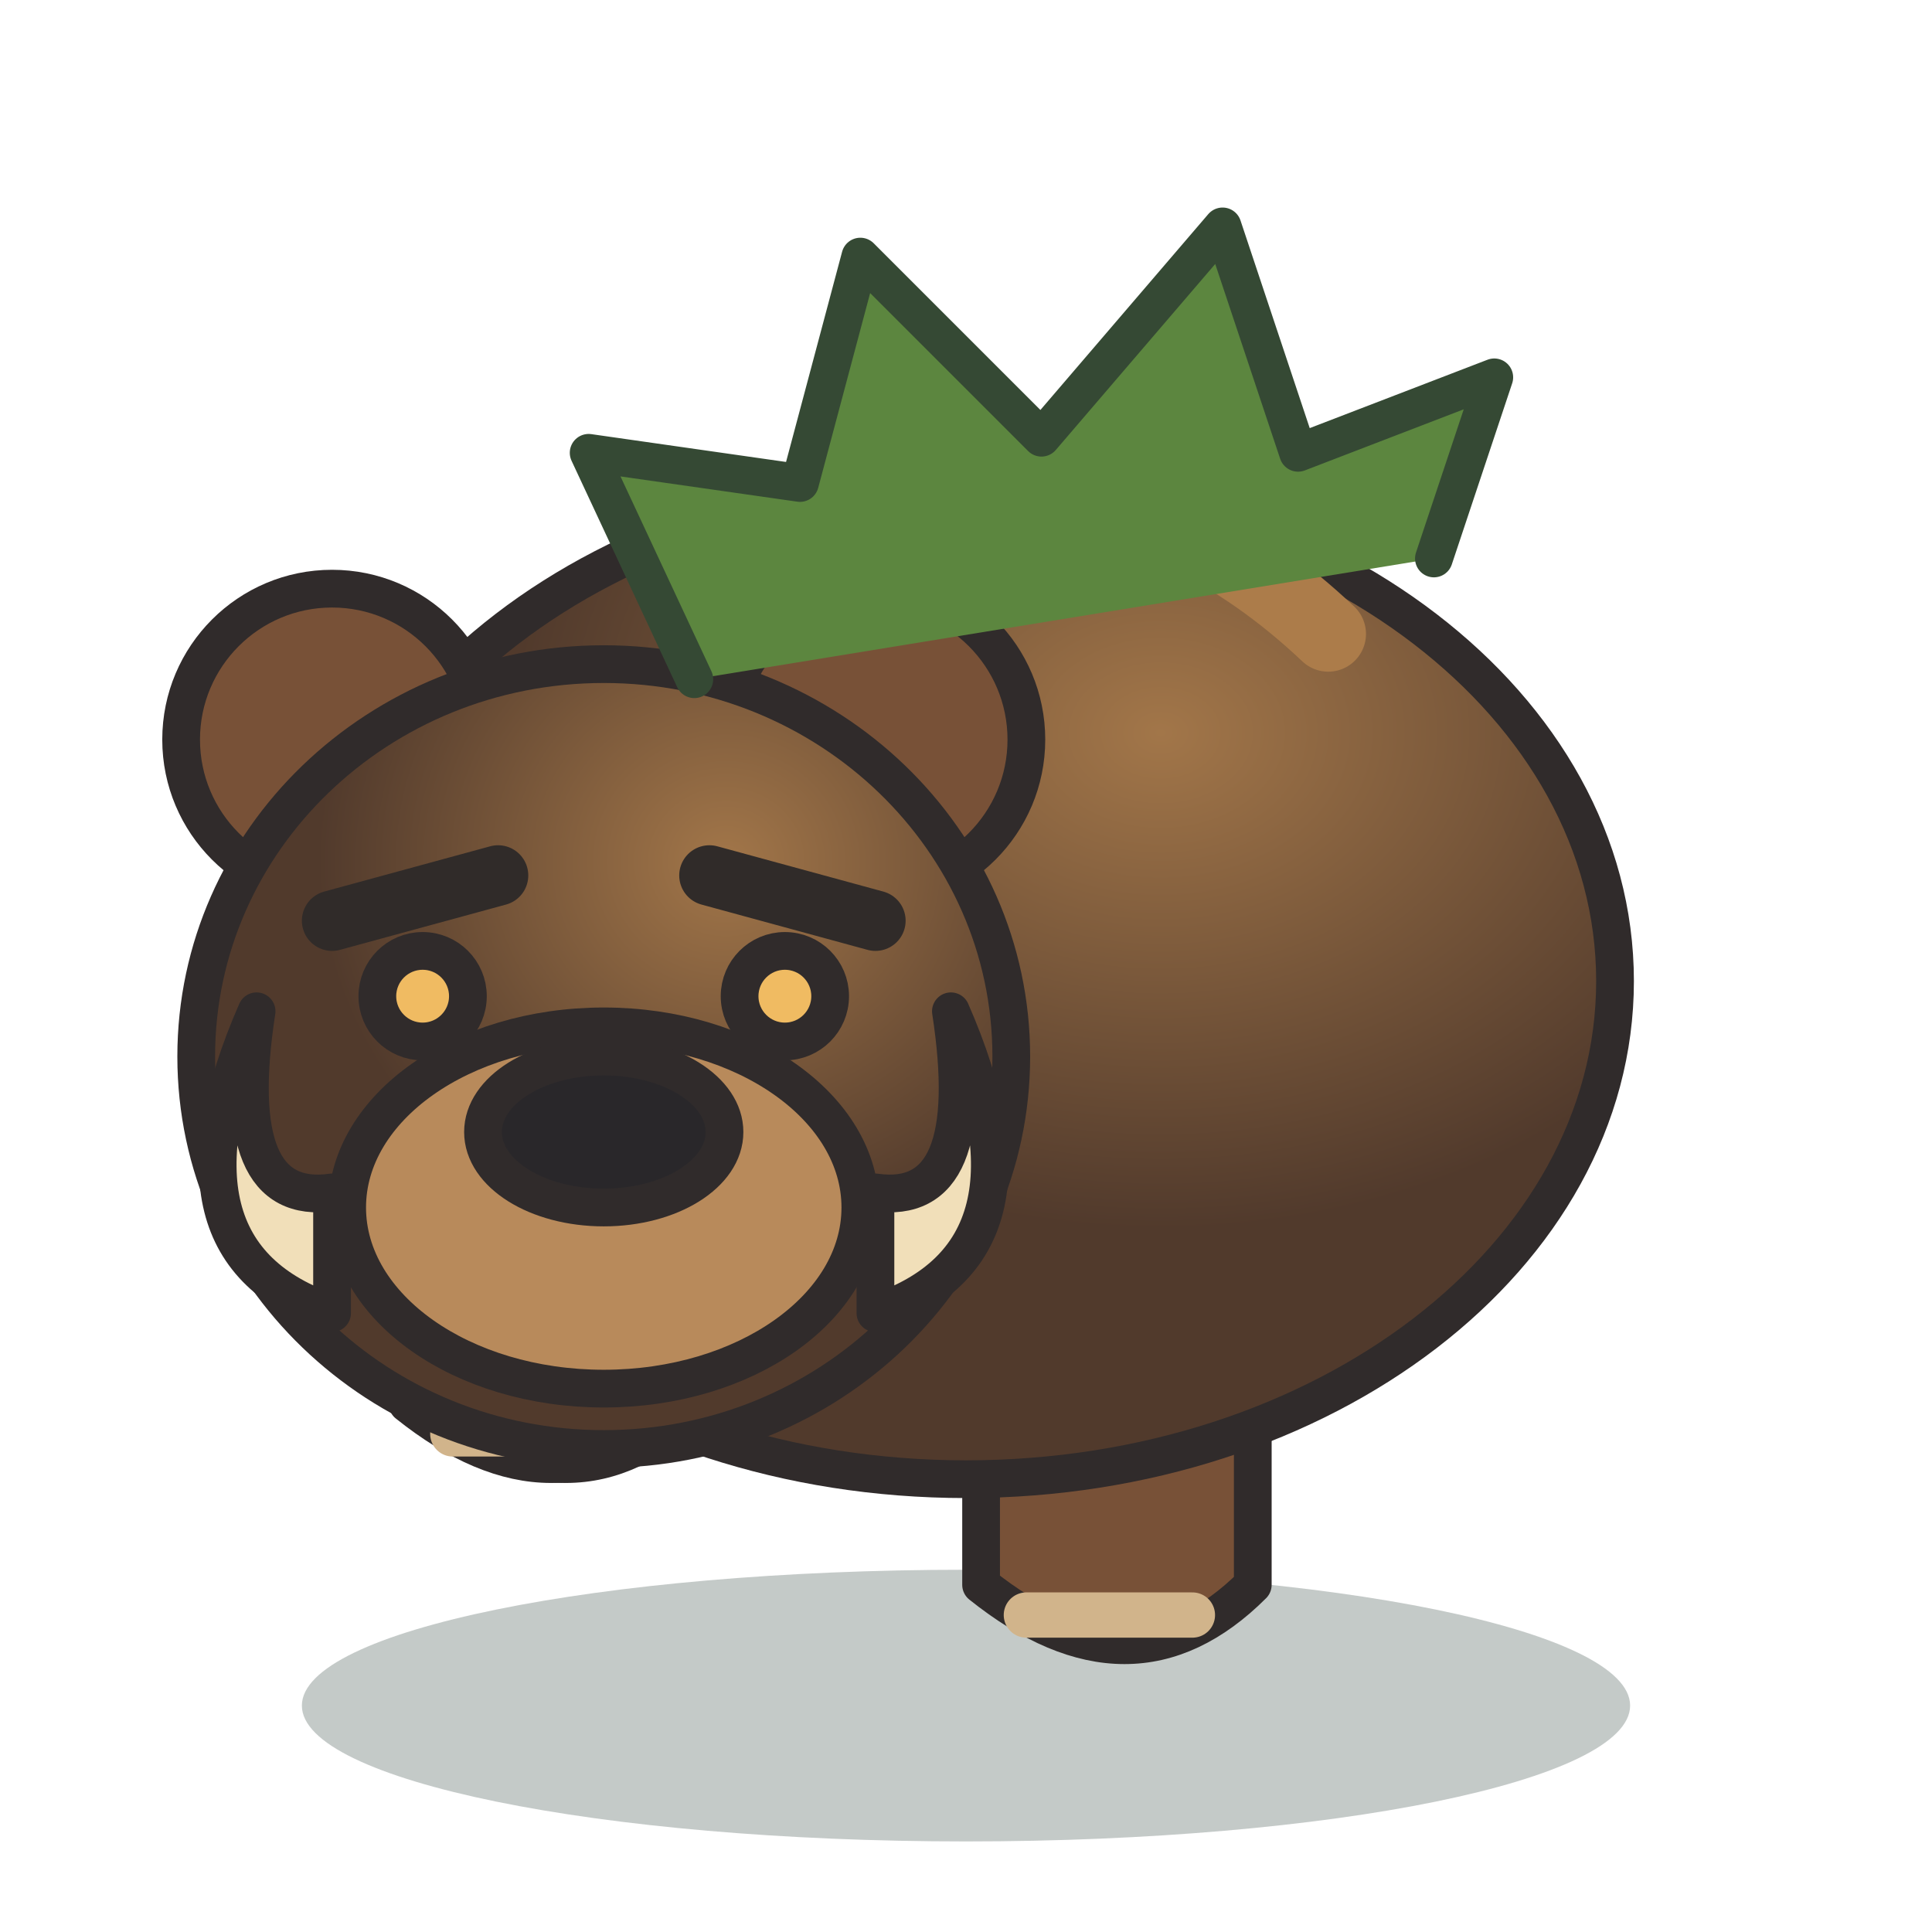
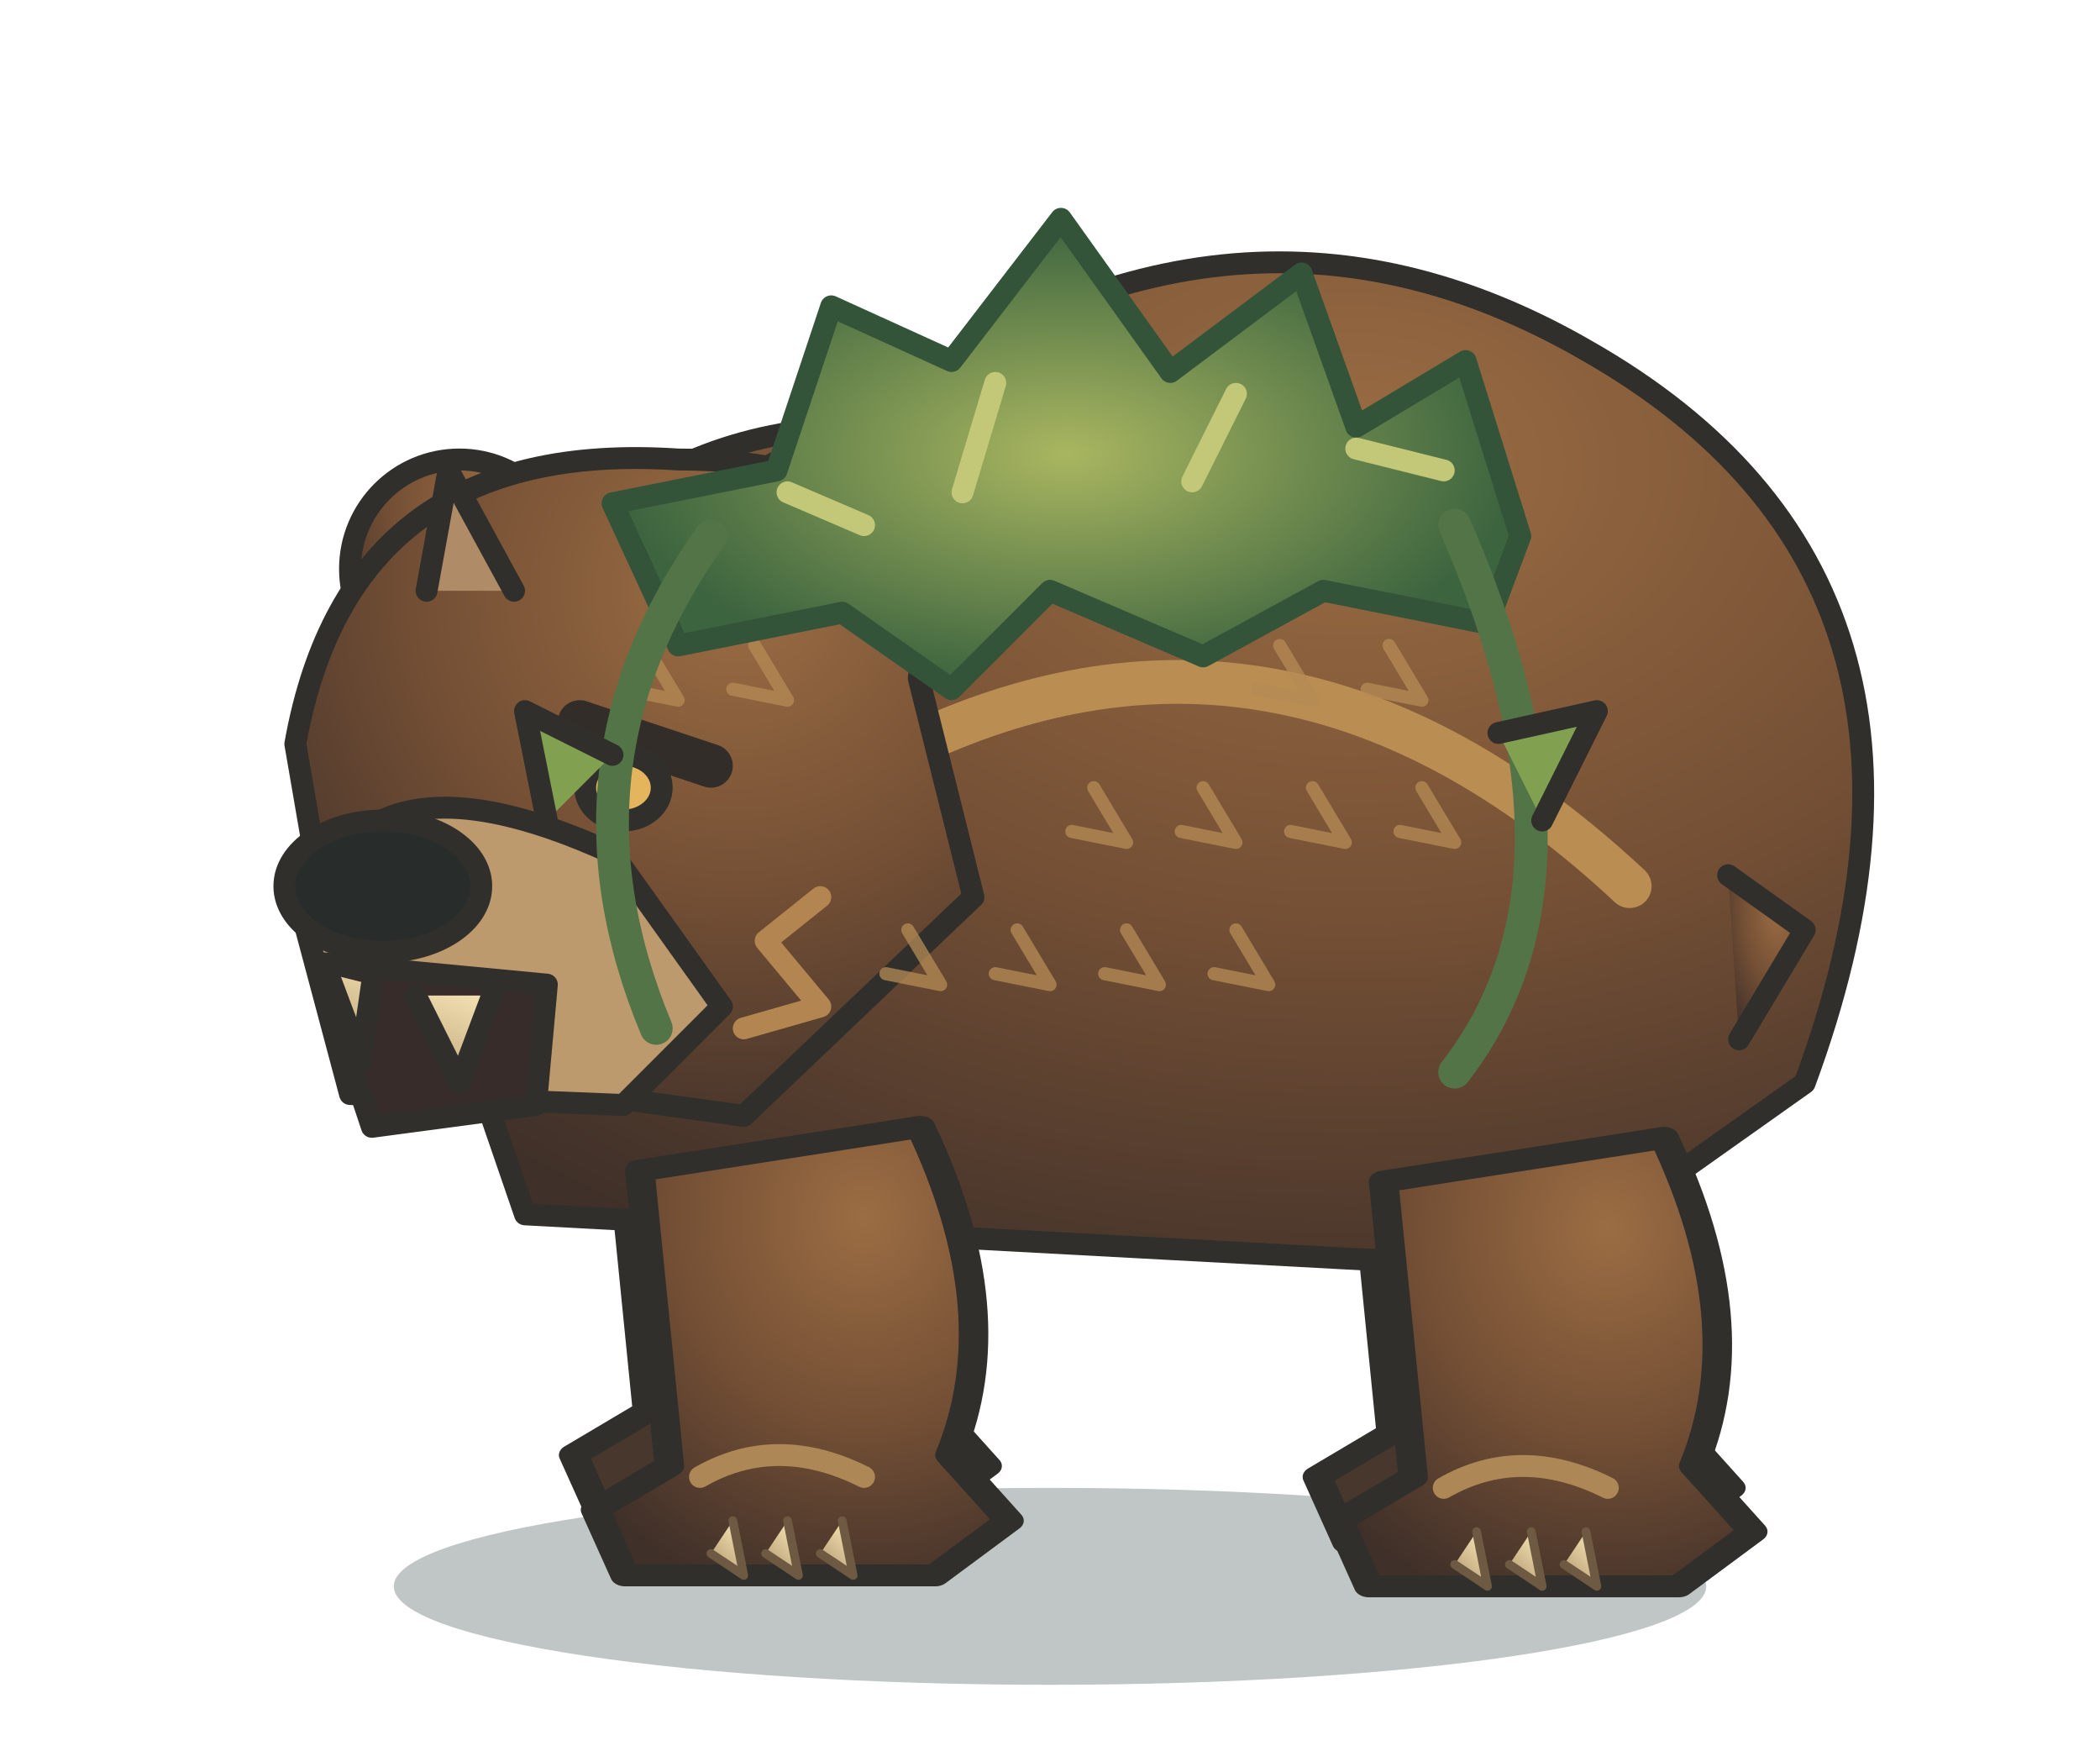
- <svg xmlns="http://www.w3.org/2000/svg" width="128" height="128" viewBox="0 0 128 128">
+ <svg xmlns="http://www.w3.org/2000/svg" width="192" height="160" viewBox="0 0 192 160">
  <defs>
-     <radialGradient id="body" cx=".35" cy=".25">
-       <stop stop-color="#a27649" />
-       <stop offset="1" stop-color="#513a2c" />
+     <radialGradient id="fur" cx=".35" cy=".2" r=".9">
+       <stop stop-color="#9b6d43" />
+       <stop offset=".5" stop-color="#755035" />
+       <stop offset="1" stop-color="#3f3029" />
+     </radialGradient>
+     <radialGradient id="carapace" cx=".3" cy=".2">
+       <stop stop-color="#66798b" />
+       <stop offset=".45" stop-color="#343d58" />
+       <stop offset="1" stop-color="#1c2538" />
+     </radialGradient>
+     <linearGradient id="ivory" x2=".6" y2="1">
+       <stop stop-color="#ffedbd" />
+       <stop offset="1" stop-color="#b9a076" />
+     </linearGradient>
+     <radialGradient id="moss">
+       <stop stop-color="#a9b660" />
+       <stop offset="1" stop-color="#3c643f" />
    </radialGradient>
  </defs>
-   <ellipse cx="64" cy="113" rx="44" ry="9" fill="#152a24" opacity=".25" />
-   <g transform="translate(128 0) scale(-1 1)" stroke="#302b2b" stroke-width="2.5" stroke-linejoin="round" stroke-linecap="round">
-     <path d="M38 67v14q8 8 18 0v-20z" fill="#785137" />
-     <path d="M42 83h11" stroke="#d1b48b" stroke-width="3" />
-     <path d="M82 67v26q8 8 18 0v-20z" fill="#785137" />
-     <path d="M86 95h11" stroke="#d1b48b" stroke-width="3" />
-     <path d="M45 79v26q8 8 18 0v-20z" fill="#785137" />
-     <path d="M49 107h11" stroke="#d1b48b" stroke-width="3" />
-     <path d="M83 79v14q8 8 18 0v-20z" fill="#785137" />
-     <path d="M87 95h11" stroke="#d1b48b" stroke-width="3" />
-     <ellipse cx="64" cy="65" rx="43" ry="33" fill="url(#body)" />
-     <path d="M40 42q18-17 43-4" fill="none" stroke="#ac7c4a" stroke-width="5" />
-     <circle cx="70" cy="49" r="10" fill="#785137" />
-     <circle cx="106" cy="49" r="10" fill="#785137" />
-     <ellipse cx="88" cy="70" rx="27" ry="26" fill="url(#body)" />
-     <ellipse cx="88" cy="80" rx="17" ry="12" fill="#b88a5b" />
-     <ellipse cx="88" cy="75" rx="8" ry="5" fill="#29272a" />
-     <path d="M70 87q-12 -4 -5 -20q-2 13 5 12z" fill="#f1dfb9" />
-     <circle cx="76" cy="66" r="3" fill="#f0bb62" />
-     <path d="M81 58l-11 3" stroke="#302b29" stroke-width="4" />
-     <path d="M106 87q12 -4 5 -20q2 13 -5 12z" fill="#f1dfb9" />
-     <circle cx="100" cy="66" r="3" fill="#f0bb62" />
-     <path d="M95 58l11 3" stroke="#302b29" stroke-width="4" />
-     <path d="M33 37l-4-12 13 5 5-15 12 14 12-12 4 15 14-2-7 15" fill="#5c863f" stroke="#354934" />
+   <ellipse cx="96" cy="145" rx="60" ry="9" fill="#142c27" opacity=".27" />
+   <g transform="translate(0 -2.4492935982947064e-16)" stroke="#302f2b" stroke-width="2" stroke-linejoin="round" stroke-linecap="round">
+     <g transform="translate(192 0) scale(-1 1)">
+       <g transform="translate(54 122)">
+         <path d="M-9-22q-6 17-2 30l-4 6 5 5h21l2-6-5-4 2-27z" fill="#47372d" transform="scale(1.35 1)" />
+         <path d="M-7 10q8-4 15 0" fill="none" stroke="#ad8756" stroke-width="2" />
+         <path d="M-5 14l-1 5 3-2" fill="url(#ivory)" stroke="#6e5a42" stroke-width=".8" />
+         <path d="M0 14l-1 5 3-2" fill="url(#ivory)" stroke="#6e5a42" stroke-width=".8" />
+         <path d="M5 14l-1 5 3-2" fill="url(#ivory)" stroke="#6e5a42" stroke-width=".8" />
+       </g>
+       <g transform="translate(122 120)">
+         <path d="M-9-22q-6 17-2 30l-4 6 5 5h21l2-6-5-4 2-27z" fill="#47372d" transform="scale(1.35 1)" />
+         <path d="M-7 10q8-4 15 0" fill="none" stroke="#ad8756" stroke-width="2" />
+         <path d="M-5 14l-1 5 3-2" fill="url(#ivory)" stroke="#6e5a42" stroke-width=".8" />
+         <path d="M0 14l-1 5 3-2" fill="url(#ivory)" stroke="#6e5a42" stroke-width=".8" />
+         <path d="M5 14l-1 5 3-2" fill="url(#ivory)" stroke="#6e5a42" stroke-width=".8" />
+       </g>
+       <path d="M27 99Q10 53 47 32 80 13 114 39 145 40 155 79l-11 32-93 5z" fill="url(#fur)" />
+       <path d="M43 81q30-28 63-14" fill="none" stroke="#ba8d52" stroke-width="4" />
+       <path d="M34 80l-7 5 6 10" fill="url(#fur)" />
+       <g transform="translate(52 126)">
+         <path d="M-9-22q-6 17-2 30l-4 6 5 5h21l2-6-5-4 2-27z" fill="url(#fur)" transform="scale(1.35 1)" />
+         <path d="M-7 10q8-4 15 0" fill="none" stroke="#ad8756" stroke-width="2" />
+         <path d="M-5 14l-1 5 3-2" fill="url(#ivory)" stroke="#6e5a42" stroke-width=".8" />
+         <path d="M0 14l-1 5 3-2" fill="url(#ivory)" stroke="#6e5a42" stroke-width=".8" />
+         <path d="M5 14l-1 5 3-2" fill="url(#ivory)" stroke="#6e5a42" stroke-width=".8" />
+       </g>
+       <g transform="translate(120 125)">
+         <path d="M-9-22q-6 17-2 30l-4 6 5 5h21l2-6-5-4 2-27z" fill="url(#fur)" transform="scale(1.35 1)" />
+         <path d="M-7 10q8-4 15 0" fill="none" stroke="#ad8756" stroke-width="2" />
+         <path d="M-5 14l-1 5 3-2" fill="url(#ivory)" stroke="#6e5a42" stroke-width=".8" />
+         <path d="M0 14l-1 5 3-2" fill="url(#ivory)" stroke="#6e5a42" stroke-width=".8" />
+         <path d="M5 14l-1 5 3-2" fill="url(#ivory)" stroke="#6e5a42" stroke-width=".8" />
+       </g>
+       <circle cx="116" cy="52" r="11" fill="url(#fur)" />
+       <circle cx="150" cy="52" r="10" fill="url(#fur)" />
+       <path d="M108 62q-3-20 22-20 30-2 35 26l-5 29-36 5-21-20z " fill="url(#fur)" />
+       <path d="M115 51l-4-9 9 5M145 54l6-11 2 11" fill="#af8b67" />
+       <path d="M136 78q24-11 28 7l-4 15-25 1-9-9z" fill="#bd996e" />
+       <path d="M142 90l21-2-5 15-15-2z" fill="#382c2a" />
+       <path d="M147 91l3 8 4-8M158 90l1 7 3-8" fill="url(#ivory)" />
+       <ellipse cx="157" cy="81" rx="9" ry="6" fill="#282c2a" />
+       <path d="M127 70l12-4" stroke="#332d29" stroke-width="4" />
+       <ellipse cx="135" cy="72" rx="3.5" ry="3" fill="#e5b55d" />
+       <path d="M117 82l5 4-5 6 7 2" fill="none" stroke="#b38550" stroke-width="2" />
+       <path d="M58 46l-3 5 5-1" fill="none" stroke="#b58b54" stroke-width="1.2" opacity=".75" />
+       <path d="M75 59l-3 5 5-1" fill="none" stroke="#b58b54" stroke-width="1.2" opacity=".75" />
+       <path d="M92 72l-3 5 5-1" fill="none" stroke="#b58b54" stroke-width="1.2" opacity=".75" />
+       <path d="M109 85l-3 5 5-1" fill="none" stroke="#b58b54" stroke-width="1.2" opacity=".75" />
+       <path d="M126 46l-3 5 5-1" fill="none" stroke="#b58b54" stroke-width="1.2" opacity=".75" />
+       <path d="M65 59l-3 5 5-1" fill="none" stroke="#b58b54" stroke-width="1.2" opacity=".75" />
+       <path d="M82 72l-3 5 5-1" fill="none" stroke="#b58b54" stroke-width="1.2" opacity=".75" />
+       <path d="M99 85l-3 5 5-1" fill="none" stroke="#b58b54" stroke-width="1.2" opacity=".75" />
+       <path d="M116 46l-3 5 5-1" fill="none" stroke="#b58b54" stroke-width="1.2" opacity=".75" />
+       <path d="M133 59l-3 5 5-1" fill="none" stroke="#b58b54" stroke-width="1.2" opacity=".75" />
+       <path d="M72 72l-3 5 5-1" fill="none" stroke="#b58b54" stroke-width="1.2" opacity=".75" />
+       <path d="M89 85l-3 5 5-1" fill="none" stroke="#b58b54" stroke-width="1.2" opacity=".75" />
+       <path d="M106 46l-3 5 5-1" fill="none" stroke="#b58b54" stroke-width="1.2" opacity=".75" />
+       <path d="M123 59l-3 5 5-1" fill="none" stroke="#b58b54" stroke-width="1.2" opacity=".75" />
+       <path d="M62 72l-3 5 5-1" fill="none" stroke="#b58b54" stroke-width="1.2" opacity=".75" />
+       <path d="M79 85l-3 5 5-1" fill="none" stroke="#b58b54" stroke-width="1.2" opacity=".75" />
+       <path d="M96 46l-3 5 5-1" fill="none" stroke="#b58b54" stroke-width="1.2" opacity=".75" />
+       <path d="M53 49l5-16 10 6 5-14 12 9 10-14 10 13 11-5 5 15 15 3-6 13-15-3-10 7-9-9-14 6-11-6-15 3z" fill="url(#moss)" stroke="#34543a" />
+       <path d="M60 43l8-2M79 36l4 8M101 35l3 10M120 45l-7 3" stroke="#c3c778" stroke-width="2" />
+       <path d="M59 48q-14 32 0 50M127 49q15 21 5 45" fill="none" stroke="#537446" stroke-width="3" />
+       <path d="M55 67l-9-2 5 10M136 69l8-4-2 10" fill="#82a150" />
+     </g>
  </g>
</svg>
